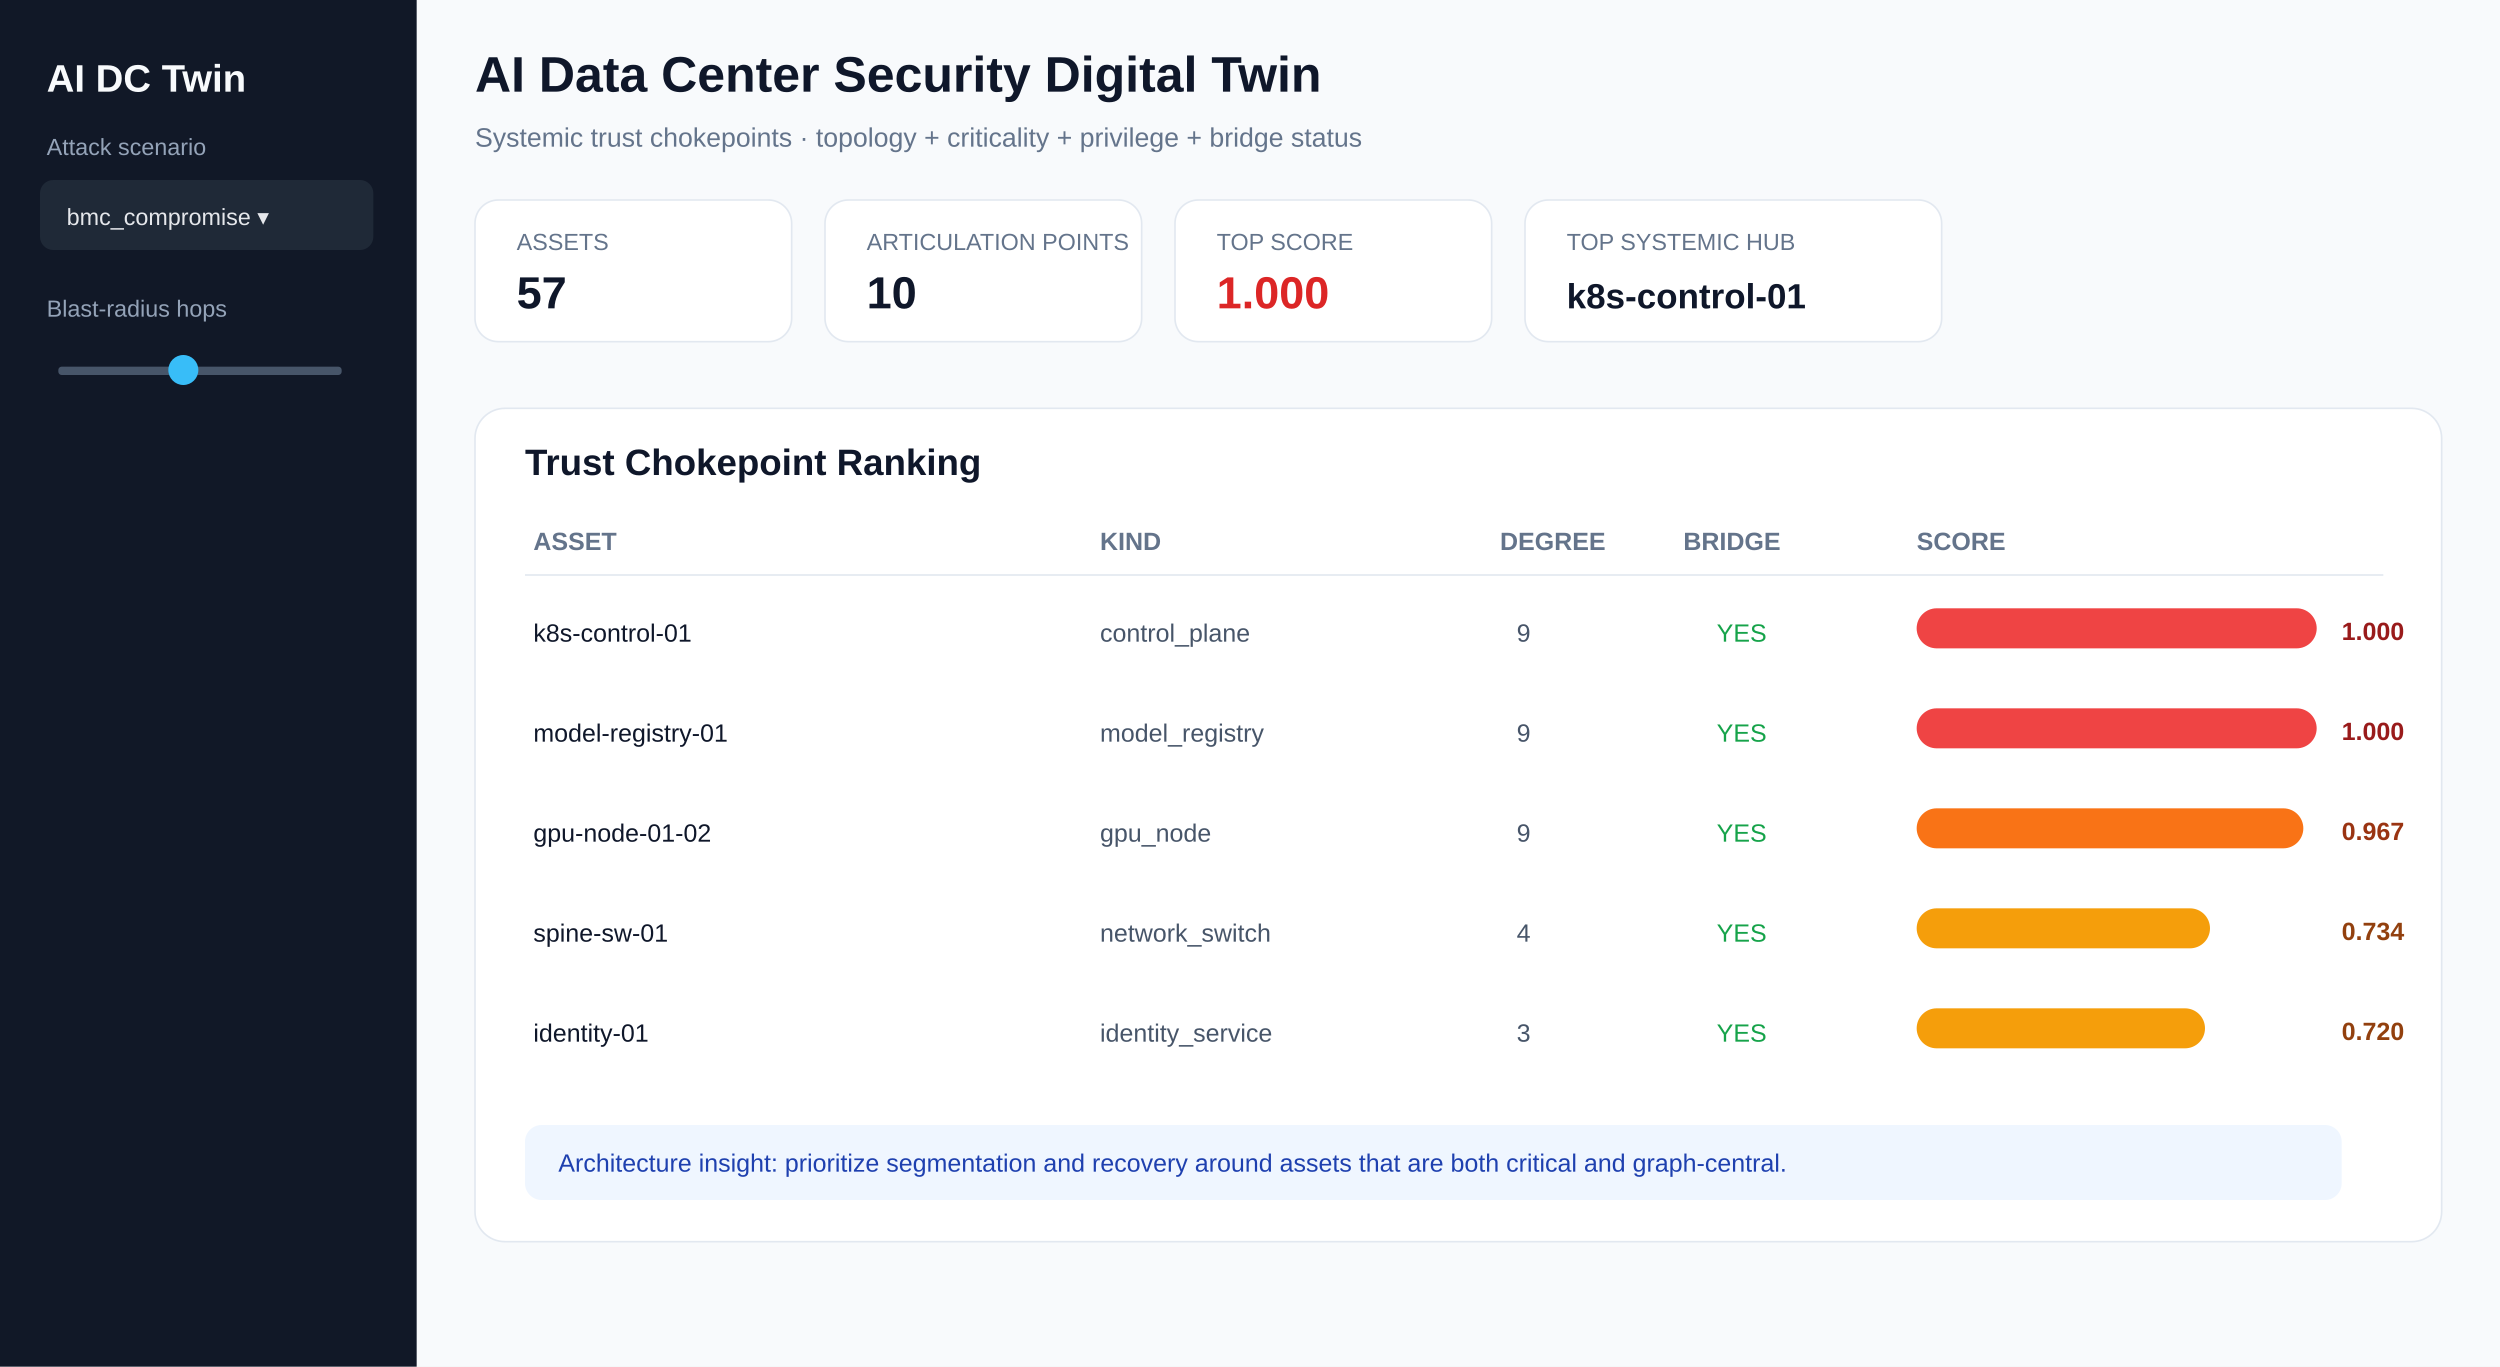
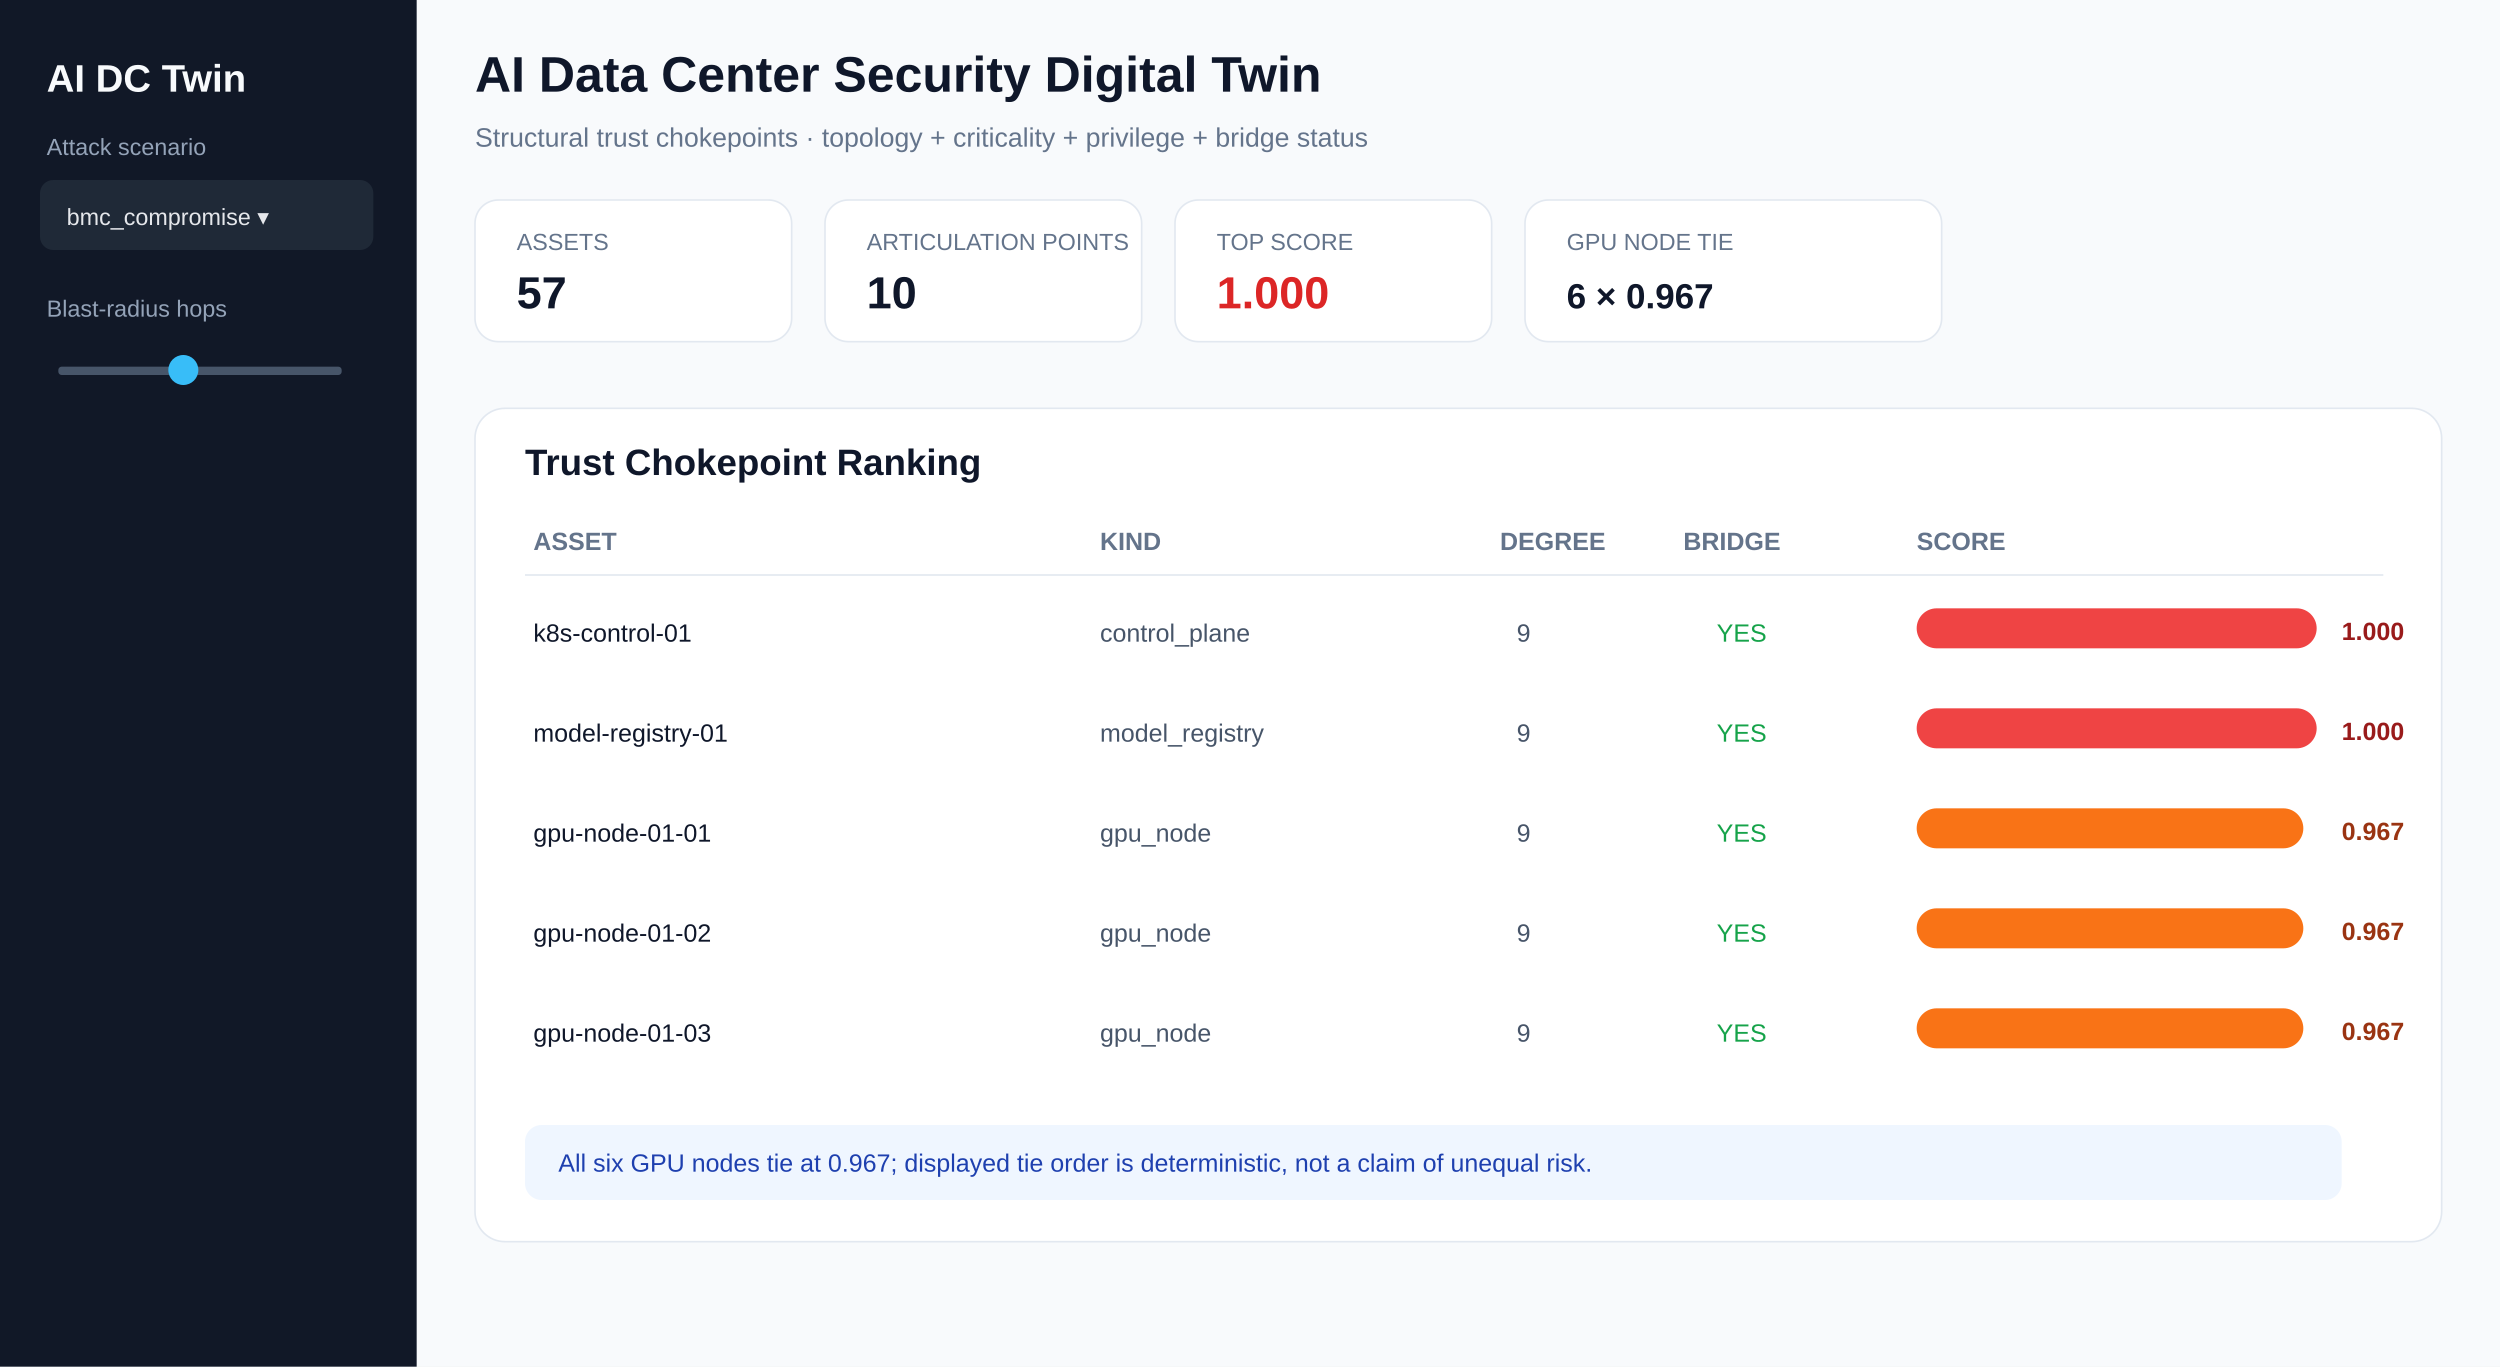
<svg xmlns="http://www.w3.org/2000/svg" width="1500" height="820" viewBox="0 0 1500 820">
  <rect width="1500" height="820" fill="#f8fafc" />
  <rect x="0" y="0" width="250" height="820" fill="#111827" />
  <text x="28" y="55" fill="#f8fafc" font-family="Arial" font-size="23" font-weight="700">AI DC Twin</text>
  <text x="28" y="93" fill="#94a3b8" font-family="Arial" font-size="14">Attack scenario</text>
  <rect x="24" y="108" width="200" height="42" rx="8" fill="#1f2937" />
  <text x="40" y="135" fill="#e5e7eb" font-family="Arial" font-size="14">bmc_compromise ▾</text>
  <text x="28" y="190" fill="#94a3b8" font-family="Arial" font-size="14">Blast-radius hops</text>
  <rect x="35" y="220" width="170" height="5" rx="2" fill="#475569" />
  <circle cx="110" cy="222" r="9" fill="#38bdf8" />
  <text x="285" y="55" fill="#0f172a" font-family="Arial" font-size="30" font-weight="700">AI Data Center Security Digital Twin</text>
-   <text x="285" y="88" fill="#64748b" font-family="Arial" font-size="16">Systemic trust chokepoints · topology + criticality + privilege + bridge status</text>
+   <text x="285" y="88" fill="#64748b" font-family="Arial" font-size="16">Structural trust chokepoints · topology + criticality + privilege + bridge status</text>
  <g font-family="Arial">
    <rect x="285" y="120" width="190" height="85" rx="14" fill="#fff" stroke="#e2e8f0" />
    <text x="310" y="150" fill="#64748b" font-size="14">ASSETS</text>
    <text x="310" y="185" fill="#0f172a" font-size="27" font-weight="700">57</text>
    <rect x="495" y="120" width="190" height="85" rx="14" fill="#fff" stroke="#e2e8f0" />
    <text x="520" y="150" fill="#64748b" font-size="14">ARTICULATION POINTS</text>
    <text x="520" y="185" fill="#0f172a" font-size="27" font-weight="700">10</text>
    <rect x="705" y="120" width="190" height="85" rx="14" fill="#fff" stroke="#e2e8f0" />
    <text x="730" y="150" fill="#64748b" font-size="14">TOP SCORE</text>
    <text x="730" y="185" fill="#dc2626" font-size="27" font-weight="700">1.000</text>
    <rect x="915" y="120" width="250" height="85" rx="14" fill="#fff" stroke="#e2e8f0" />
-     <text x="940" y="150" fill="#64748b" font-size="14">TOP SYSTEMIC HUB</text>
-     <text x="940" y="185" fill="#0f172a" font-size="21" font-weight="700">k8s-control-01</text>
+     <text x="940" y="150" fill="#64748b" font-size="14">GPU NODE TIE</text>
+     <text x="940" y="185" fill="#0f172a" font-size="21" font-weight="700">6 × 0.967</text>
  </g>
  <rect x="285" y="245" width="1180" height="500" rx="18" fill="#fff" stroke="#e2e8f0" />
  <text x="315" y="285" fill="#0f172a" font-family="Arial" font-size="22" font-weight="700">Trust Chokepoint Ranking</text>
  <g font-family="Arial" font-size="15">
    <text x="320" y="330" fill="#64748b" font-weight="700">ASSET</text>
    <text x="660" y="330" fill="#64748b" font-weight="700">KIND</text>
    <text x="900" y="330" fill="#64748b" font-weight="700">DEGREE</text>
    <text x="1010" y="330" fill="#64748b" font-weight="700">BRIDGE</text>
    <text x="1150" y="330" fill="#64748b" font-weight="700">SCORE</text>
    <line x1="315" y1="345" x2="1430" y2="345" stroke="#e2e8f0" />
    <text x="320" y="385" fill="#0f172a">k8s-control-01</text>
    <text x="660" y="385" fill="#475569">control_plane</text>
    <text x="910" y="385" fill="#475569">9</text>
    <text x="1030" y="385" fill="#16a34a">YES</text>
-     <rect x="1150" y="365" width="240" height="24" rx="12" fill="#fee2e2" />
    <rect x="1150" y="365" width="240" height="24" rx="12" fill="#ef4444" />
    <text x="1405" y="384" fill="#991b1b" font-weight="700">1.000</text>
    <text x="320" y="445" fill="#0f172a">model-registry-01</text>
    <text x="660" y="445" fill="#475569">model_registry</text>
    <text x="910" y="445" fill="#475569">9</text>
    <text x="1030" y="445" fill="#16a34a">YES</text>
    <rect x="1150" y="425" width="240" height="24" rx="12" fill="#ef4444" />
    <text x="1405" y="444" fill="#991b1b" font-weight="700">1.000</text>
-     <text x="320" y="505" fill="#0f172a">gpu-node-01-02</text>
+     <text x="320" y="505" fill="#0f172a">gpu-node-01-01</text>
    <text x="660" y="505" fill="#475569">gpu_node</text>
    <text x="910" y="505" fill="#475569">9</text>
    <text x="1030" y="505" fill="#16a34a">YES</text>
    <rect x="1150" y="485" width="232" height="24" rx="12" fill="#f97316" />
    <text x="1405" y="504" fill="#9a3412" font-weight="700">0.967</text>
-     <text x="320" y="565" fill="#0f172a">spine-sw-01</text>
-     <text x="660" y="565" fill="#475569">network_switch</text>
-     <text x="910" y="565" fill="#475569">4</text>
+     <text x="320" y="565" fill="#0f172a">gpu-node-01-02</text>
+     <text x="660" y="565" fill="#475569">gpu_node</text>
+     <text x="910" y="565" fill="#475569">9</text>
    <text x="1030" y="565" fill="#16a34a">YES</text>
-     <rect x="1150" y="545" width="176" height="24" rx="12" fill="#f59e0b" />
-     <text x="1405" y="564" fill="#92400e" font-weight="700">0.734</text>
-     <text x="320" y="625" fill="#0f172a">identity-01</text>
-     <text x="660" y="625" fill="#475569">identity_service</text>
-     <text x="910" y="625" fill="#475569">3</text>
+     <rect x="1150" y="545" width="232" height="24" rx="12" fill="#f97316" />
+     <text x="1405" y="564" fill="#9a3412" font-weight="700">0.967</text>
+     <text x="320" y="625" fill="#0f172a">gpu-node-01-03</text>
+     <text x="660" y="625" fill="#475569">gpu_node</text>
+     <text x="910" y="625" fill="#475569">9</text>
    <text x="1030" y="625" fill="#16a34a">YES</text>
-     <rect x="1150" y="605" width="173" height="24" rx="12" fill="#f59e0b" />
-     <text x="1405" y="624" fill="#92400e" font-weight="700">0.720</text>
+     <rect x="1150" y="605" width="232" height="24" rx="12" fill="#f97316" />
+     <text x="1405" y="624" fill="#9a3412" font-weight="700">0.967</text>
  </g>
  <rect x="315" y="675" width="1090" height="45" rx="10" fill="#eff6ff" />
-   <text x="335" y="703" fill="#1e40af" font-family="Arial" font-size="15">Architecture insight: prioritize segmentation and recovery around assets that are both critical and graph-central.</text>
+   <text x="335" y="703" fill="#1e40af" font-family="Arial" font-size="15">All six GPU nodes tie at 0.967; displayed tie order is deterministic, not a claim of unequal risk.</text>
</svg>
